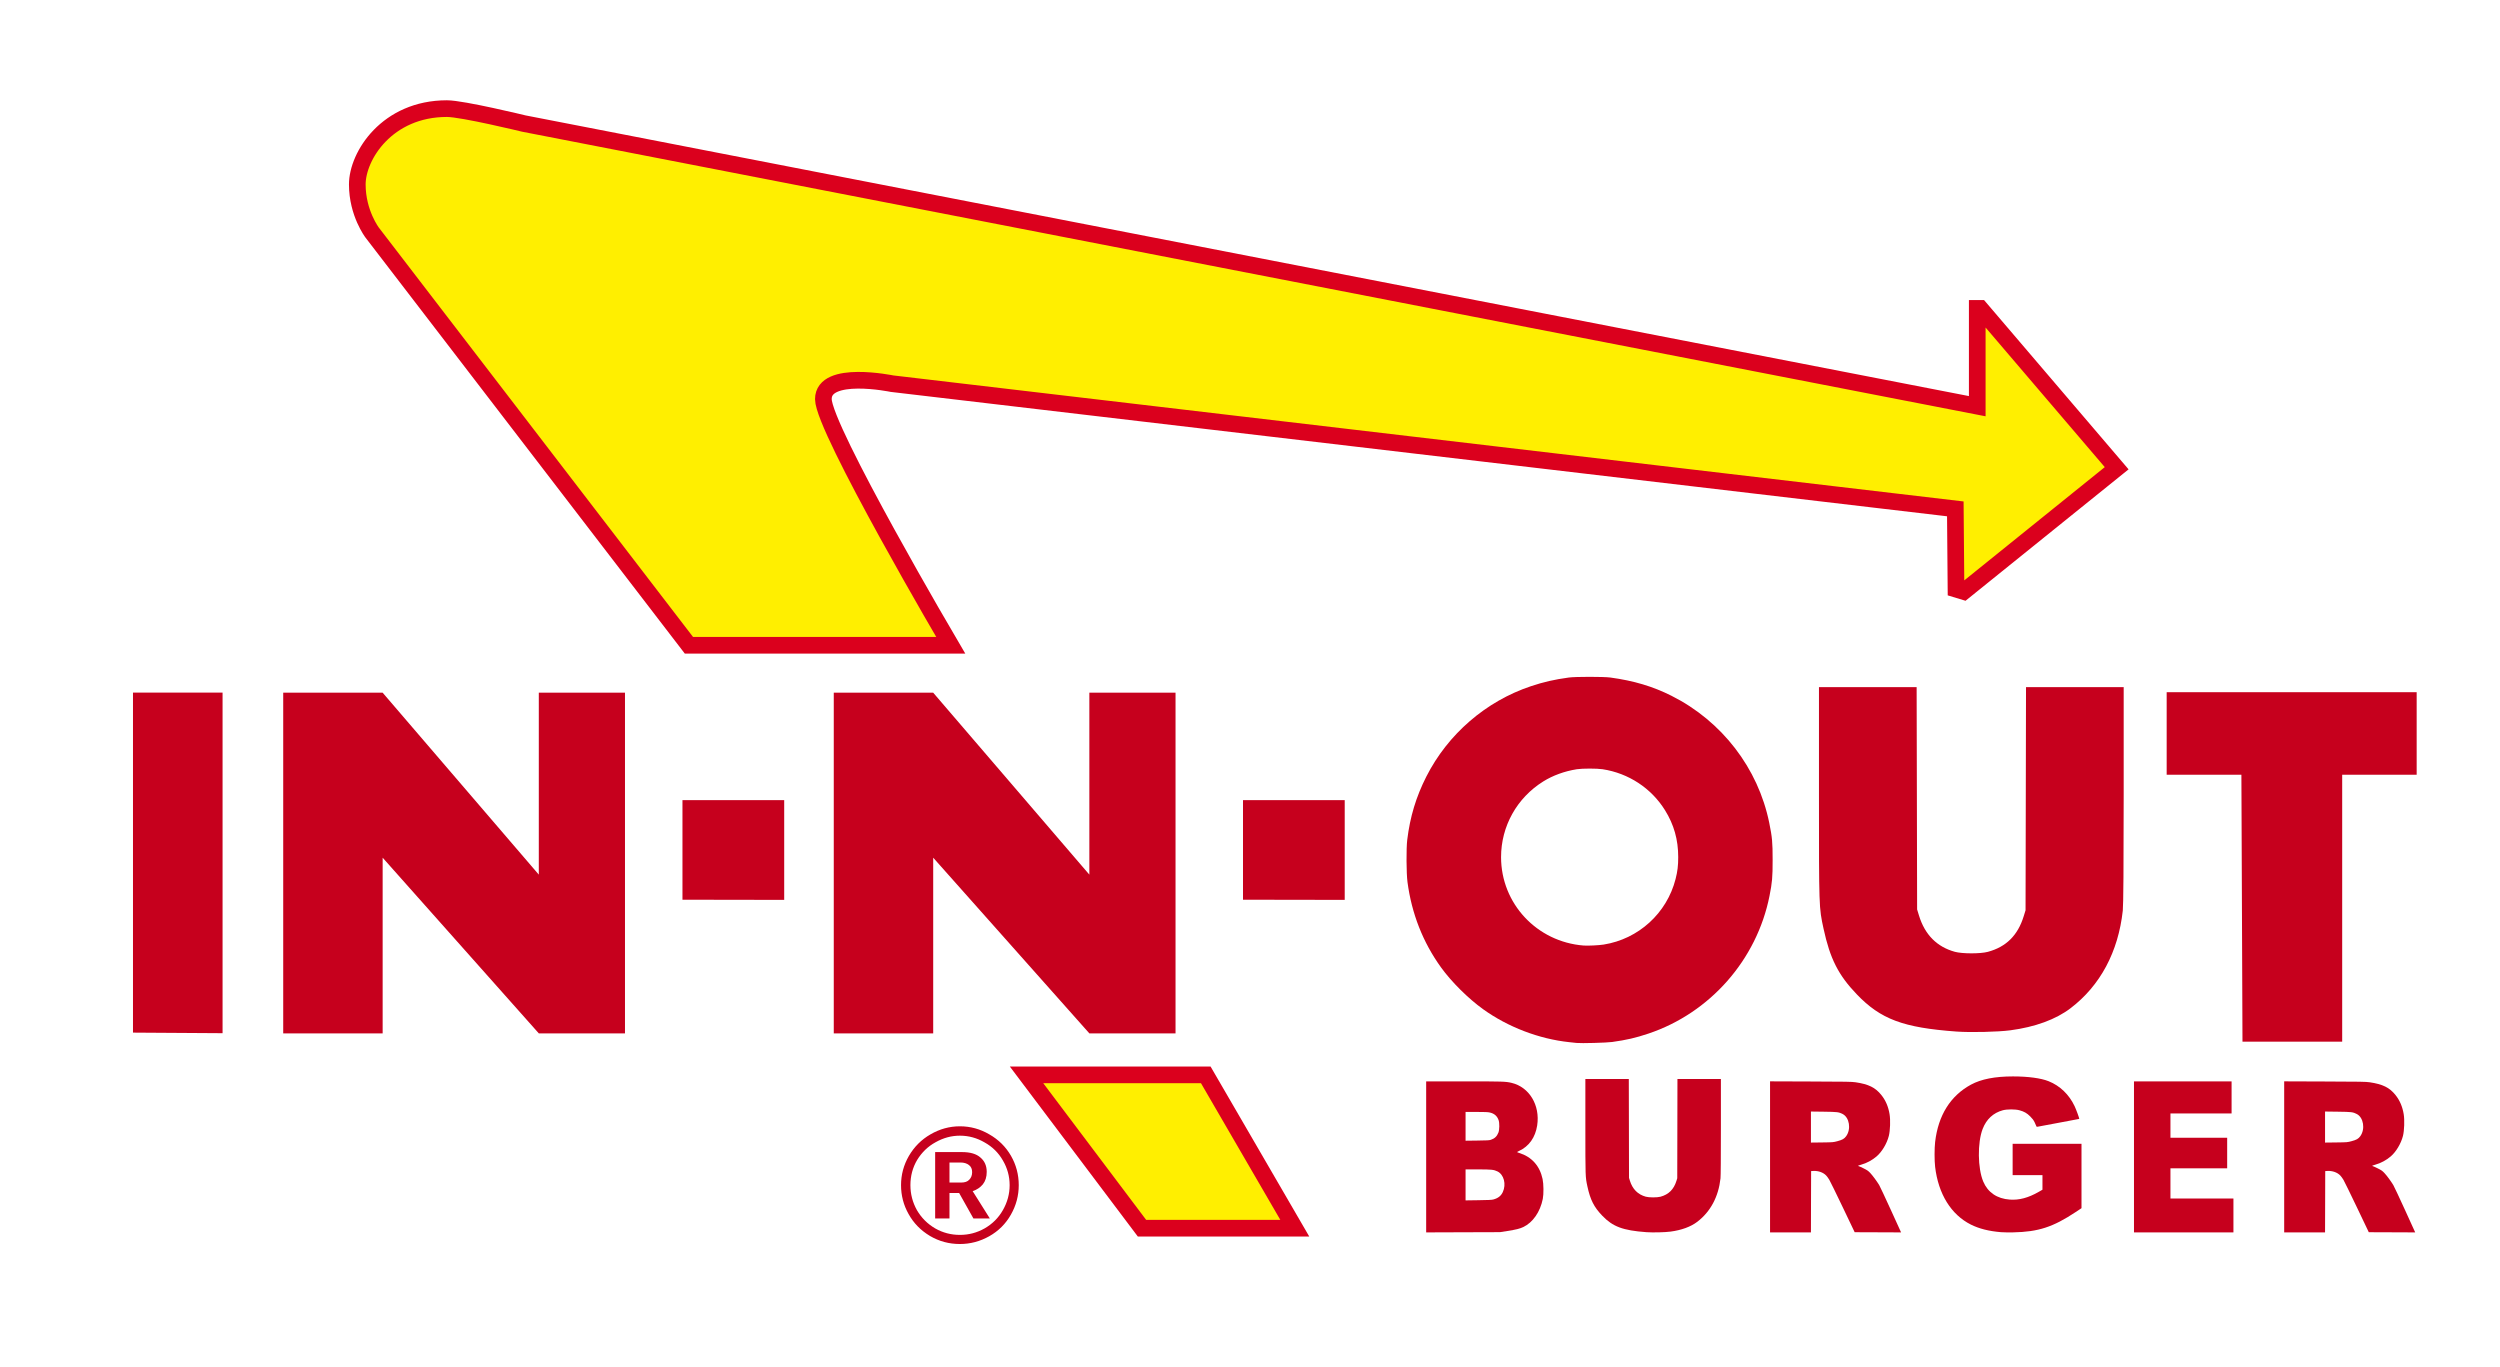
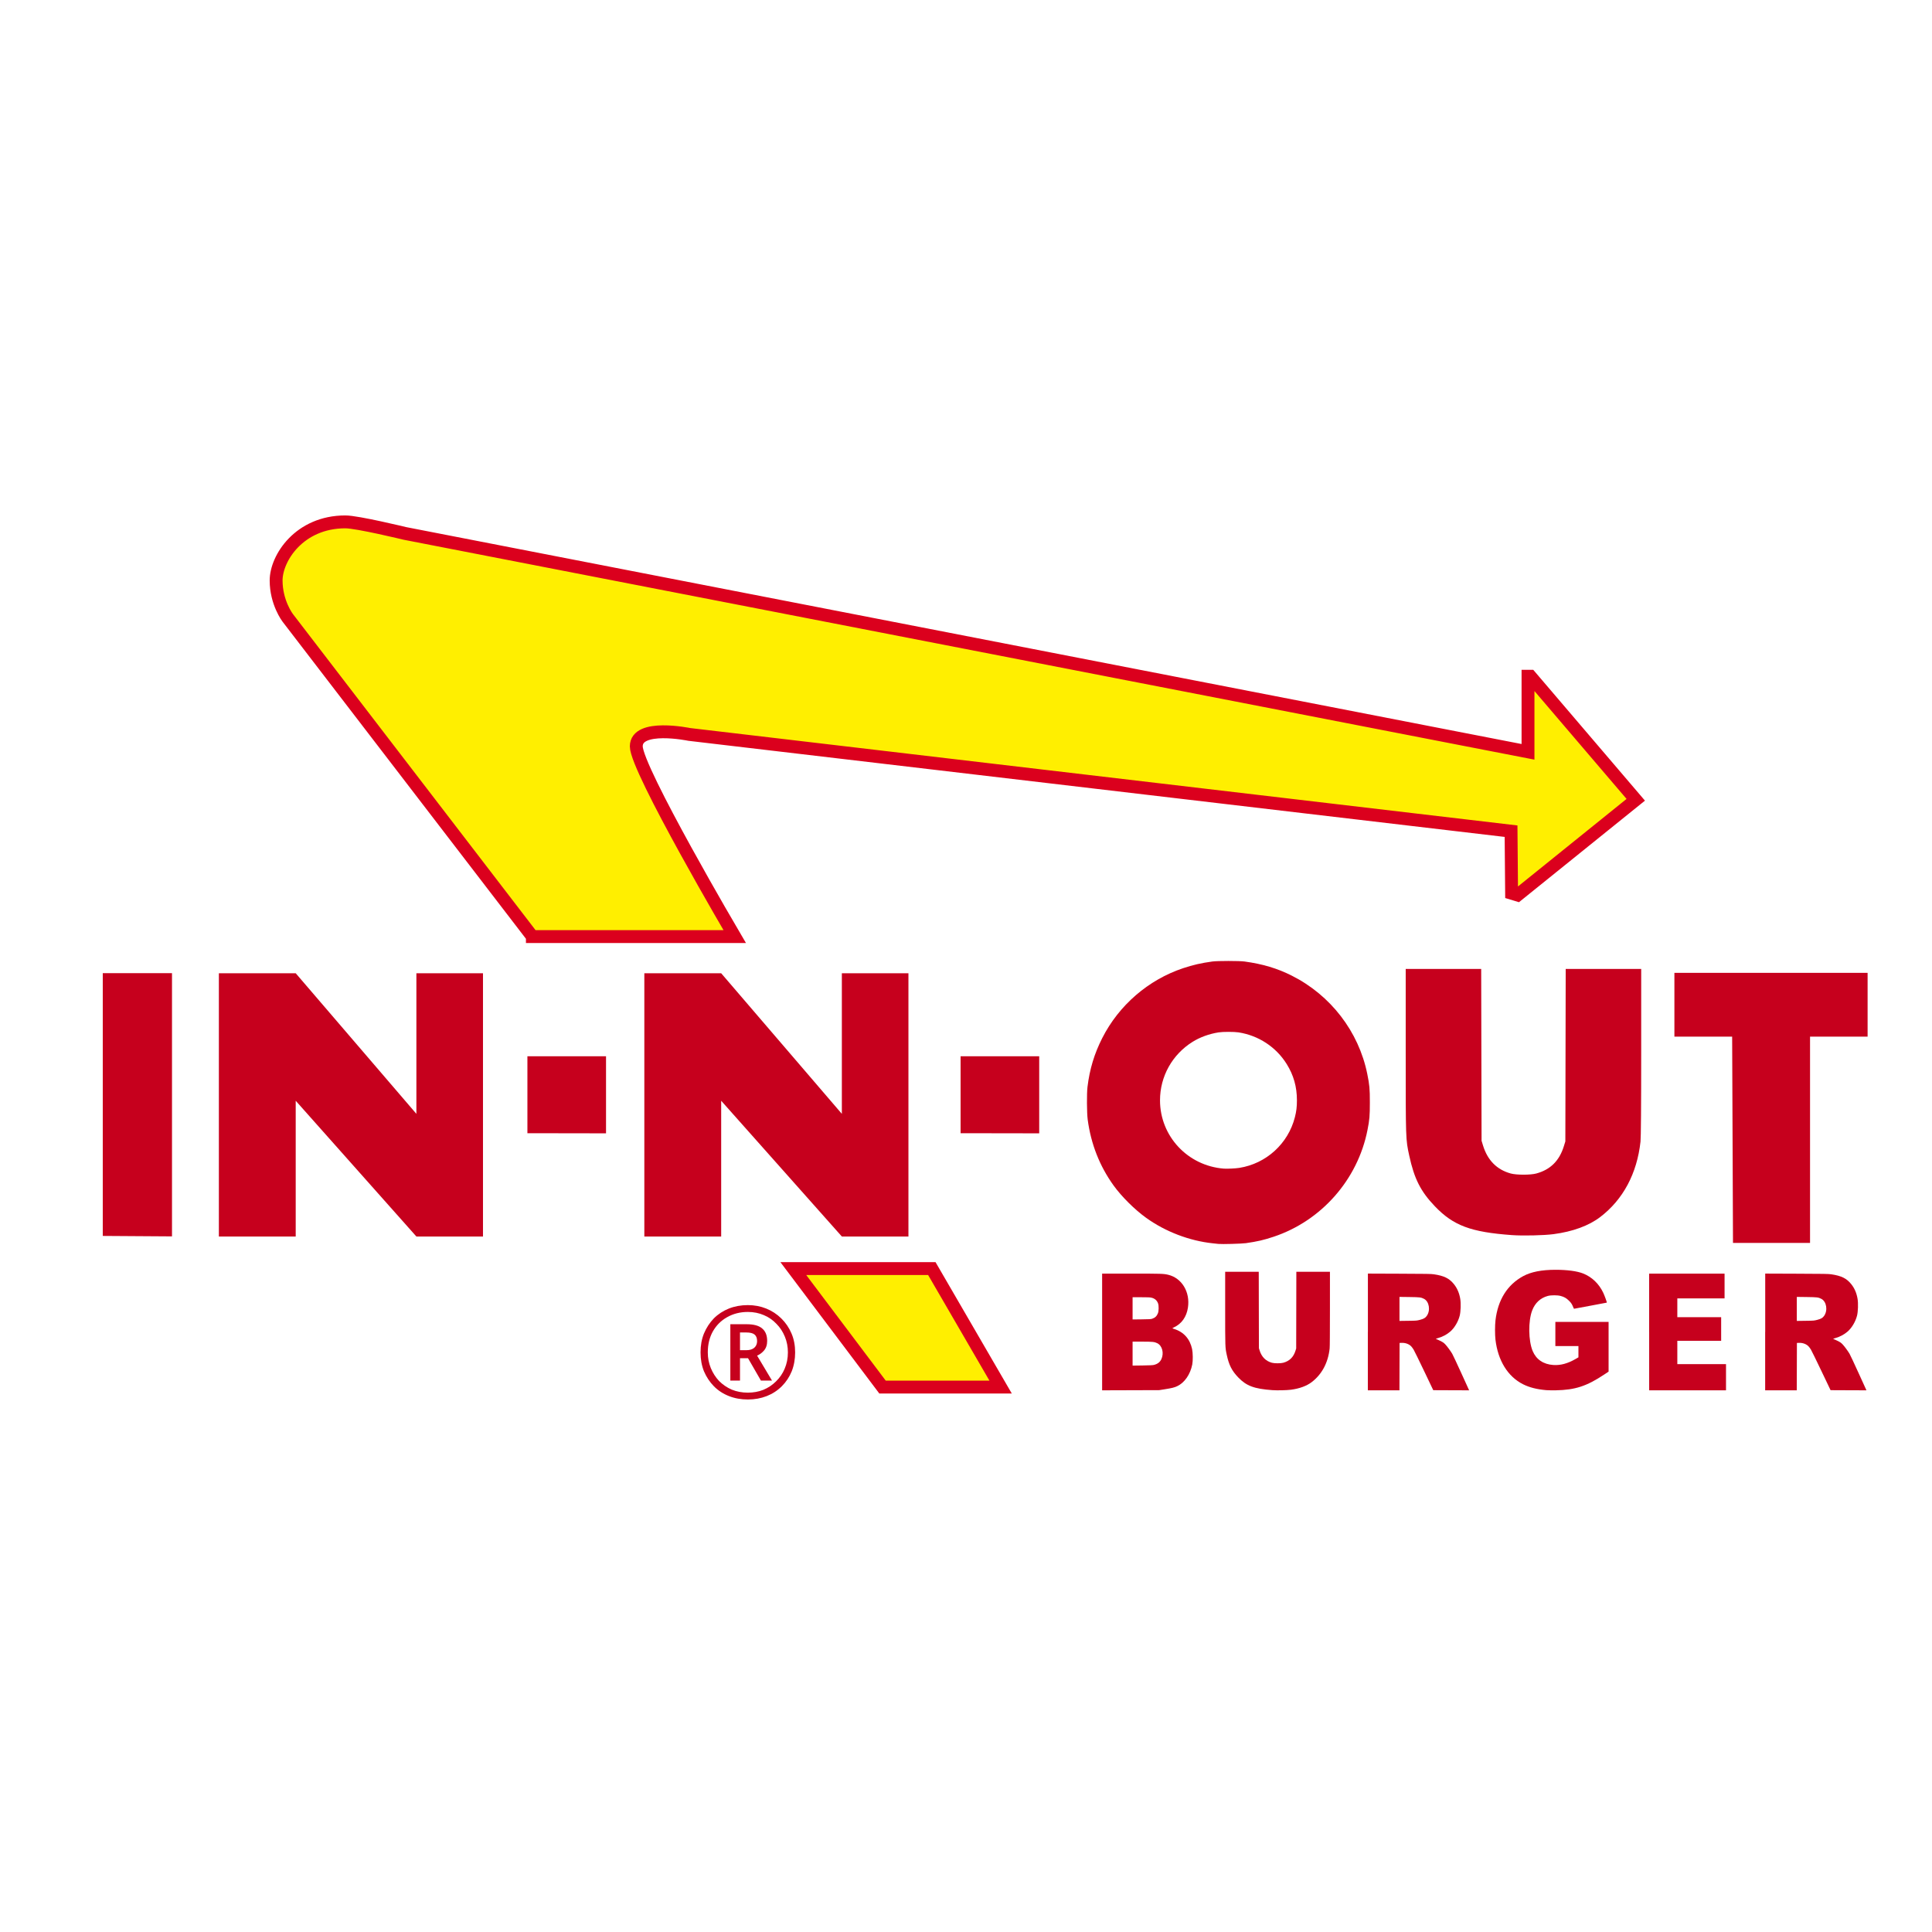
- <svg xmlns="http://www.w3.org/2000/svg" id="svg2648" width="150" height="82" version="1.0">
-   <defs id="defs2651">
-     </defs>
-   <path style="fill:#ffef00;fill-rule:evenodd;stroke:#db001d;stroke-width:1px;stroke-linecap:butt;stroke-linejoin:miter;stroke-opacity:1;fill-opacity:1;opacity:1" d="M 41.335,38.716 L 22.335,13.962 C 22.335,13.962 21.438,12.79 21.438,11.067 C 21.438,9.344 23.231,6.517 26.815,6.517 C 27.746,6.517 31.434,7.414 31.434,7.414 C 31.434,7.414 118.635,24.371 118.635,24.371 C 118.635,24.371 118.635,18.504 118.635,18.504 L 118.813,18.504 L 127,28.094 L 117.824,35.491 L 117.36,35.35 L 117.319,30.532 L 53.52,23.02 C 53.52,23.02 49.402,22.167 49.402,23.946 C 49.402,25.726 57.043,38.716 57.043,38.716 C 57.043,38.716 41.335,38.716 41.335,38.716 z" id="path2663" />
-   <path style="fill:#ffef00;fill-rule:evenodd;stroke:#db001d;stroke-width:1px;stroke-linecap:butt;stroke-linejoin:miter;stroke-opacity:1;fill-opacity:1" d="M 61.592,64.491 L 68.52,73.693 L 77.688,73.693 L 72.346,64.491 L 61.592,64.491 z" id="path3437" />
-   <path style="fill:#c6001d;fill-opacity:1;fill-rule:evenodd;stroke:none;stroke-width:1px;stroke-linecap:butt;stroke-linejoin:miter;stroke-opacity:1" d="M 7.979,61.957 L 7.979,41.555 L 13.354,41.555 L 13.354,61.992 L 7.979,61.957 z" id="path3439" />
-   <path style="fill:#c6001d;fill-rule:evenodd;stroke:none;stroke-width:1px;stroke-linecap:butt;stroke-linejoin:miter;stroke-opacity:1;fill-opacity:1;opacity:1" d="M 16.993,62.002 L 16.993,41.562 L 22.959,41.562 L 32.328,52.478 L 32.328,41.562 L 37.499,41.562 L 37.499,62.002 L 32.328,62.002 L 22.959,51.462 L 22.959,62.002 L 16.993,62.002 z" id="path3441" />
-   <path id="path3445" d="M 50.026,62.002 L 50.026,41.562 L 55.992,41.562 L 65.361,52.478 L 65.361,41.562 L 70.532,41.562 L 70.532,62.002 L 65.361,62.002 L 55.992,51.462 L 55.992,62.002 L 50.026,62.002 z" style="opacity:1;fill:#c6001d;fill-opacity:1;fill-rule:evenodd;stroke:none;stroke-width:1px;stroke-linecap:butt;stroke-linejoin:miter;stroke-opacity:1" />
-   <path id="path3447" d="M 40.948,53.983 L 40.948,48.007 L 47.052,48.007 L 47.052,53.993 L 40.948,53.983 z" style="fill:#c6001d;fill-opacity:1;fill-rule:evenodd;stroke:none;stroke-width:1px;stroke-linecap:butt;stroke-linejoin:miter;stroke-opacity:1" />
-   <path style="fill:#c6001d;fill-opacity:1;fill-rule:evenodd;stroke:none;stroke-width:1px;stroke-linecap:butt;stroke-linejoin:miter;stroke-opacity:1" d="M 74.58,53.983 L 74.58,48.007 L 80.683,48.007 L 80.683,53.993 L 74.58,53.983 z" id="path3451" />
-   <path style="opacity:1;fill:#c6001d;fill-opacity:1;fill-rule:nonzero;stroke:none;stroke-width:1;stroke-linecap:square;stroke-linejoin:bevel;stroke-miterlimit:4;stroke-dasharray:none;stroke-dashoffset:0;stroke-opacity:1" d="M 94.595,62.577 C 94.535,62.571 94.338,62.549 94.157,62.53 C 92.346,62.339 90.475,61.623 88.985,60.552 C 88.095,59.912 87.083,58.907 86.464,58.048 C 85.376,56.539 84.701,54.823 84.449,52.923 C 84.38,52.404 84.371,50.905 84.434,50.392 C 84.603,49.005 84.962,47.816 85.579,46.597 C 86.871,44.048 89.157,42.073 91.86,41.171 C 92.621,40.917 93.259,40.771 94.126,40.652 C 94.527,40.597 96.225,40.597 96.626,40.652 C 98.033,40.845 99.165,41.183 100.283,41.744 C 103.313,43.264 105.489,46.091 106.155,49.371 C 106.332,50.243 106.358,50.522 106.358,51.595 C 106.358,52.646 106.333,52.934 106.171,53.752 C 105.409,57.59 102.599,60.783 98.892,62.02 C 98.126,62.275 97.61,62.395 96.731,62.519 C 96.41,62.565 94.859,62.607 94.595,62.577 L 94.595,62.577 z M 96.22,56.674 C 98.311,56.342 100.01,54.795 100.534,52.744 C 100.653,52.281 100.693,51.942 100.693,51.423 C 100.693,50.381 100.437,49.475 99.899,48.611 C 99.076,47.289 97.711,46.393 96.157,46.154 C 95.821,46.102 94.938,46.102 94.61,46.154 C 93.875,46.271 93.173,46.526 92.595,46.887 C 91.011,47.876 90.064,49.576 90.064,51.429 C 90.064,54.213 92.212,56.513 95.017,56.732 C 95.269,56.752 95.933,56.72 96.22,56.674 L 96.22,56.674 z" id="path3461" />
-   <path style="fill:#c6001d;fill-rule:evenodd;stroke:none;stroke-width:1px;stroke-linecap:butt;stroke-linejoin:miter;stroke-opacity:1;fill-opacity:1" d="M 134.549,62.499 L 140.531,62.499 L 140.531,46.484 L 145,46.484 L 145,41.531 L 130,41.531 L 130,46.484 L 134.484,46.484 L 134.549,62.499 z" id="path3465" />
-   <text xml:space="preserve" style="font-size:10px;font-style:normal;font-variant:normal;font-weight:bold;font-stretch:normal;text-align:start;line-height:125%;writing-mode:lr-tb;text-anchor:start;fill:#c6001d;fill-opacity:1;stroke:none;stroke-width:1px;stroke-linecap:butt;stroke-linejoin:miter;stroke-opacity:1;font-family:Arial;-inkscape-font-specification:Arial Bold" x="53.906" y="74.562" id="text3473">
-     <tspan id="tspan3475" x="53.906" y="74.562">®</tspan>
-   </text>
-   <path style="opacity:1;fill:#c6001d;fill-opacity:1;fill-rule:nonzero;stroke:none;stroke-width:1;stroke-linecap:square;stroke-linejoin:miter;stroke-miterlimit:4;stroke-dasharray:none;stroke-dashoffset:0;stroke-opacity:1" d="M 85.57,69.413 L 85.57,64.882 L 87.84,64.882 C 90.166,64.882 90.34,64.888 90.694,64.972 C 91.757,65.223 92.414,66.312 92.232,67.521 C 92.123,68.242 91.743,68.779 91.143,69.057 C 91.079,69.086 91.027,69.117 91.027,69.124 C 91.027,69.132 91.085,69.157 91.155,69.178 C 91.903,69.412 92.387,69.951 92.555,70.741 C 92.619,71.043 92.626,71.642 92.567,71.935 C 92.413,72.712 91.97,73.351 91.398,73.622 C 91.184,73.723 90.971,73.776 90.442,73.86 L 90,73.929 L 87.785,73.936 L 85.57,73.944 L 85.57,69.413 z M 89.593,71.971 C 89.882,71.895 90.059,71.758 90.167,71.526 C 90.386,71.058 90.236,70.475 89.848,70.285 C 89.631,70.179 89.489,70.164 88.68,70.164 L 87.934,70.163 L 87.934,71.094 L 87.934,72.024 L 88.702,72.013 C 89.276,72.006 89.501,71.995 89.593,71.971 L 89.593,71.971 z M 89.449,68.389 C 89.679,68.313 89.815,68.183 89.905,67.955 C 89.97,67.789 89.976,67.381 89.916,67.209 C 89.829,66.961 89.658,66.811 89.391,66.751 C 89.273,66.724 89.098,66.716 88.587,66.716 L 87.934,66.716 L 87.934,67.579 L 87.934,68.443 L 88.635,68.434 C 89.22,68.428 89.356,68.42 89.449,68.389 L 89.449,68.389 z" id="path3487" />
-   <path style="opacity:1;fill:#c6001d;fill-opacity:1;fill-rule:nonzero;stroke:none;stroke-width:1;stroke-linecap:square;stroke-linejoin:miter;stroke-miterlimit:4;stroke-dasharray:none;stroke-dashoffset:0;stroke-opacity:1" d="M 98.79,73.931 C 97.37,73.827 96.769,73.603 96.13,72.936 C 95.638,72.423 95.417,71.986 95.244,71.184 C 95.121,70.615 95.122,70.65 95.122,67.578 L 95.122,64.739 L 96.425,64.739 L 97.728,64.739 L 97.735,67.706 L 97.741,70.672 L 97.792,70.838 C 97.949,71.347 98.269,71.67 98.748,71.802 C 98.945,71.857 99.43,71.857 99.63,71.803 C 100.118,71.671 100.428,71.364 100.585,70.856 L 100.635,70.694 L 100.641,67.717 L 100.647,64.739 L 101.95,64.739 L 103.254,64.739 L 103.254,67.613 C 103.254,69.49 103.245,70.561 103.23,70.701 C 103.109,71.804 102.628,72.705 101.836,73.308 C 101.443,73.607 100.89,73.81 100.226,73.897 C 99.893,73.941 99.169,73.958 98.79,73.931 L 98.79,73.931 z" id="path3491" />
-   <path style="opacity:1;fill:#c6001d;fill-opacity:1;fill-rule:nonzero;stroke:none;stroke-width:1;stroke-linecap:square;stroke-linejoin:miter;stroke-miterlimit:4;stroke-dasharray:none;stroke-dashoffset:0;stroke-opacity:1" d="M 106.203,69.413 L 106.203,64.881 L 108.639,64.89 C 110.793,64.897 111.105,64.903 111.33,64.936 C 112.12,65.053 112.522,65.252 112.882,65.702 C 113.138,66.022 113.298,66.395 113.374,66.848 C 113.433,67.197 113.411,67.837 113.33,68.154 C 113.213,68.615 112.918,69.108 112.595,69.385 C 112.33,69.612 111.996,69.791 111.667,69.882 C 111.566,69.91 111.484,69.94 111.484,69.949 C 111.484,69.959 111.497,69.966 111.513,69.966 C 111.529,69.966 111.661,70.025 111.807,70.097 C 112.035,70.21 112.092,70.249 112.215,70.379 C 112.359,70.533 112.604,70.864 112.751,71.104 C 112.795,71.177 113.109,71.846 113.448,72.59 L 114.065,73.944 L 112.672,73.938 L 111.28,73.933 L 110.568,72.441 C 110.176,71.621 109.812,70.877 109.758,70.788 C 109.705,70.698 109.62,70.582 109.569,70.529 C 109.394,70.347 109.105,70.243 108.811,70.257 L 108.667,70.265 L 108.661,72.104 L 108.656,73.944 L 107.429,73.944 L 106.203,73.944 L 106.203,69.413 z M 110.249,68.47 C 110.542,68.392 110.655,68.328 110.768,68.174 C 111.078,67.752 110.966,67.047 110.557,66.84 C 110.325,66.722 110.247,66.713 109.424,66.702 L 108.656,66.692 L 108.656,67.623 L 108.656,68.555 L 109.324,68.547 C 109.988,68.538 109.994,68.538 110.249,68.47 L 110.249,68.47 z" id="path3493" />
-   <path style="opacity:1;fill:#c6001d;fill-opacity:1;fill-rule:nonzero;stroke:none;stroke-width:1;stroke-linecap:square;stroke-linejoin:miter;stroke-miterlimit:4;stroke-dasharray:none;stroke-dashoffset:0;stroke-opacity:1" d="M 120.062,73.931 C 119.333,73.871 118.745,73.722 118.247,73.472 C 117.065,72.878 116.297,71.635 116.107,70.008 C 116.063,69.632 116.063,68.904 116.108,68.518 C 116.293,66.92 117.028,65.745 118.261,65.077 C 118.873,64.746 119.697,64.585 120.779,64.585 C 121.691,64.586 122.446,64.687 122.914,64.872 C 123.596,65.143 124.146,65.671 124.479,66.376 C 124.574,66.577 124.772,67.121 124.755,67.134 C 124.75,67.137 124.194,67.242 123.52,67.367 C 122.845,67.492 122.271,67.599 122.243,67.606 C 122.202,67.615 122.189,67.607 122.178,67.565 C 122.17,67.537 122.125,67.433 122.076,67.336 C 122.009,67.201 121.947,67.118 121.81,66.982 C 121.609,66.783 121.445,66.691 121.163,66.615 C 120.914,66.548 120.424,66.548 120.172,66.615 C 119.599,66.769 119.184,67.152 118.959,67.737 C 118.642,68.556 118.66,70.1 118.995,70.894 C 119.271,71.548 119.825,71.923 120.592,71.976 C 121.152,72.015 121.696,71.87 122.31,71.519 L 122.548,71.383 L 122.548,70.945 L 122.548,70.507 L 121.653,70.507 L 120.758,70.507 L 120.758,69.568 L 120.758,68.629 L 122.824,68.629 L 124.89,68.629 L 124.89,70.56 L 124.89,72.491 L 124.542,72.722 C 123.182,73.625 122.295,73.913 120.791,73.942 C 120.524,73.947 120.195,73.942 120.062,73.931 L 120.062,73.931 z" id="path3495" />
-   <path style="opacity:1;fill:#c6001d;fill-opacity:1;fill-rule:nonzero;stroke:none;stroke-width:1;stroke-linecap:square;stroke-linejoin:miter;stroke-miterlimit:4;stroke-dasharray:none;stroke-dashoffset:0;stroke-opacity:1" d="M 128.039,69.414 L 128.039,64.884 L 130.967,64.884 L 133.895,64.884 L 133.895,65.845 L 133.895,66.807 L 132.061,66.807 L 130.227,66.807 L 130.227,67.536 L 130.227,68.265 L 131.928,68.265 L 133.63,68.265 L 133.63,69.182 L 133.63,70.099 L 131.928,70.099 L 130.227,70.099 L 130.227,71.005 L 130.227,71.911 L 132.116,71.911 L 134.006,71.911 L 134.006,72.928 L 134.006,73.944 L 131.022,73.944 L 128.039,73.944 L 128.039,69.414 z" id="path3497" />
-   <path id="path3499" d="M 137.051,69.413 L 137.051,64.881 L 139.487,64.89 C 141.641,64.897 141.952,64.903 142.177,64.936 C 142.968,65.053 143.37,65.252 143.73,65.702 C 143.986,66.022 144.146,66.395 144.222,66.848 C 144.28,67.197 144.259,67.837 144.178,68.154 C 144.061,68.615 143.766,69.108 143.443,69.385 C 143.178,69.612 142.844,69.791 142.514,69.882 C 142.414,69.91 142.332,69.94 142.332,69.949 C 142.332,69.959 142.345,69.966 142.36,69.966 C 142.376,69.966 142.508,70.025 142.654,70.097 C 142.883,70.21 142.94,70.249 143.062,70.379 C 143.207,70.533 143.452,70.864 143.598,71.104 C 143.643,71.177 143.956,71.846 144.296,72.59 L 144.912,73.944 L 143.52,73.938 L 142.127,73.933 L 141.415,72.441 C 141.024,71.621 140.659,70.877 140.606,70.788 C 140.553,70.698 140.467,70.582 140.416,70.529 C 140.242,70.347 139.952,70.243 139.658,70.257 L 139.514,70.265 L 139.509,72.104 L 139.503,73.944 L 138.277,73.944 L 137.051,73.944 L 137.051,69.413 z M 141.097,68.47 C 141.39,68.392 141.502,68.328 141.616,68.174 C 141.925,67.752 141.814,67.047 141.405,66.84 C 141.173,66.722 141.095,66.713 140.271,66.702 L 139.503,66.692 L 139.503,67.623 L 139.503,68.555 L 140.172,68.547 C 140.836,68.538 140.842,68.538 141.097,68.47 L 141.097,68.47 z" style="opacity:1;fill:#c6001d;fill-opacity:1;fill-rule:nonzero;stroke:none;stroke-width:1;stroke-linecap:square;stroke-linejoin:miter;stroke-miterlimit:4;stroke-dasharray:none;stroke-dashoffset:0;stroke-opacity:1" />
-   <path id="path3501" d="M 117.385,61.893 C 114.193,61.661 112.841,61.156 111.406,59.658 C 110.299,58.503 109.802,57.521 109.412,55.719 C 109.136,54.439 109.138,54.518 109.138,47.609 L 109.138,41.228 L 112.068,41.228 L 114.998,41.228 L 115.013,47.898 L 115.027,54.567 L 115.141,54.939 C 115.494,56.084 116.214,56.81 117.29,57.108 C 117.734,57.23 118.824,57.232 119.273,57.11 C 120.371,56.813 121.067,56.122 121.42,54.981 L 121.533,54.617 L 121.547,47.923 L 121.561,41.228 L 124.491,41.228 L 127.421,41.228 L 127.421,47.688 C 127.421,51.91 127.403,54.316 127.368,54.631 C 127.097,57.113 126.014,59.138 124.234,60.493 C 123.35,61.167 122.106,61.622 120.615,61.819 C 119.865,61.917 118.237,61.955 117.385,61.893 L 117.385,61.893 z" style="opacity:1;fill:#c6001d;fill-opacity:1;fill-rule:nonzero;stroke:none;stroke-width:1;stroke-linecap:square;stroke-linejoin:miter;stroke-miterlimit:4;stroke-dasharray:none;stroke-dashoffset:0;stroke-opacity:1" />
+ <svg xmlns="http://www.w3.org/2000/svg" version="1.1" id="svg2648" x="0px" y="0px" width="150px" height="150px" viewBox="0 -34 150 150" enable-background="new 0 -34 150 150" xml:space="preserve">
+   <path id="path2663" fill="#FFEF00" stroke="#DB001D" d="M41.334,38.716l-19-24.753  c0,0-0.896-1.172-0.896-2.896c0-1.723,1.792-4.549,5.377-4.549c0.931,0,4.618,0.896,4.618,0.896l87.201,16.958v-5.867h0.178  l8.188,9.59l-9.176,7.397l-0.464-0.141l-0.042-4.818l-63.798-7.512c0,0-4.119-0.854-4.119,0.926s7.642,14.77,7.642,14.77H41.334z" />
+   <path id="path3437" fill="#FFEF00" stroke="#DB001D" d="M61.592,64.491l6.928,9.202h9.168l-5.342-9.202  H61.592z" />
+   <path id="path3439" fill="#C6001D" d="M7.979,61.957V41.555h5.375v20.438L7.979,61.957z" />
+   <path id="path3441" fill="#C6001D" d="M16.993,62.002V41.563h5.966l9.369,10.916V41.563h5.171  v20.439h-5.171l-9.369-10.54v10.54H16.993z" />
+   <path id="path3445" fill="#C6001D" d="M50.026,62.002V41.563h5.966l9.369,10.916V41.563h5.17  v20.439h-5.17l-9.369-10.54v10.54H50.026z" />
+   <path id="path3447" fill="#C6001D" d="M40.948,53.982v-5.975h6.104v5.985L40.948,53.982z" />
+   <path id="path3451" fill="#C6001D" d="M74.58,53.982v-5.975h6.104v5.985L74.58,53.982z" />
+   <path id="path3461" fill="#C6001D" d="M94.595,62.577c-0.06-0.007-0.257-0.028-0.438-0.047c-1.812-0.191-3.683-0.907-5.172-1.979  c-0.89-0.64-1.901-1.645-2.521-2.503c-1.089-1.51-1.764-3.227-2.016-5.125c-0.068-0.52-0.078-2.02-0.016-2.531  c0.169-1.387,0.528-2.577,1.146-3.796c1.291-2.548,3.577-4.524,6.28-5.426c0.761-0.254,1.399-0.4,2.266-0.519  c0.401-0.055,2.099-0.055,2.5,0c1.407,0.192,2.54,0.53,3.657,1.092c3.029,1.52,5.206,4.347,5.872,7.627  c0.177,0.872,0.202,1.15,0.202,2.225c0,1.051-0.024,1.338-0.187,2.156c-0.762,3.838-3.572,7.031-7.279,8.268  c-0.766,0.256-1.281,0.375-2.161,0.5C96.41,62.564,94.859,62.607,94.595,62.577L94.595,62.577z M96.22,56.674  c2.092-0.332,3.79-1.879,4.314-3.93c0.118-0.463,0.159-0.803,0.159-1.32c0-1.043-0.256-1.949-0.795-2.813  c-0.822-1.322-2.188-2.218-3.741-2.458c-0.337-0.052-1.22-0.052-1.547,0.001c-0.735,0.117-1.438,0.372-2.015,0.732  c-1.585,0.989-2.532,2.689-2.532,4.543c0,2.783,2.148,5.083,4.953,5.303C95.27,56.752,95.933,56.72,96.22,56.674L96.22,56.674z" />
+   <path id="path3465" fill="#C6001D" d="M134.549,62.5h5.982V46.484H145v-4.953h-15v4.953h4.484  L134.549,62.5z" />
+   <text transform="matrix(1 0 0 1 53.9063 74.5625)" fill="#C6001D" font-family="'Arial-BoldMT'" font-size="10">®</text>
+   <path id="path3487" fill="#C6001D" d="M85.569,69.412v-4.53l2.271,0.001c2.326,0,2.5,0.005,2.854,0.089  c1.063,0.251,1.72,1.341,1.537,2.55c-0.108,0.721-0.489,1.258-1.089,1.535c-0.063,0.029-0.115,0.061-0.115,0.068  s0.057,0.031,0.127,0.053c0.749,0.234,1.232,0.773,1.4,1.563c0.064,0.303,0.07,0.902,0.013,1.195  c-0.154,0.777-0.597,1.416-1.169,1.687c-0.215,0.102-0.428,0.154-0.957,0.237L90,73.93l-2.215,0.007l-2.216,0.007V69.412z   M89.593,71.971c0.289-0.075,0.466-0.213,0.575-0.445c0.218-0.467,0.068-1.051-0.319-1.24c-0.218-0.106-0.359-0.121-1.169-0.121  l-0.746-0.001v0.931v0.93l0.768-0.01C89.275,72.006,89.501,71.995,89.593,71.971L89.593,71.971z M89.449,68.389  c0.23-0.076,0.365-0.205,0.455-0.434c0.065-0.166,0.071-0.574,0.012-0.746c-0.087-0.248-0.258-0.397-0.525-0.459  c-0.117-0.026-0.293-0.033-0.804-0.033h-0.653v0.862v0.863l0.702-0.008C89.22,68.428,89.355,68.42,89.449,68.389L89.449,68.389z" />
+   <path id="path3491" fill="#C6001D" d="M98.79,73.931c-1.42-0.103-2.021-0.328-2.659-0.994c-0.492-0.515-0.714-0.95-0.887-1.752  c-0.123-0.569-0.122-0.534-0.122-3.606v-2.839h1.303h1.304l0.006,2.967l0.007,2.966l0.051,0.166  c0.157,0.509,0.477,0.832,0.956,0.965c0.197,0.055,0.682,0.055,0.882,0c0.488-0.132,0.798-0.438,0.954-0.946l0.051-0.162  l0.006-2.978l0.006-2.978h1.304h1.304v2.874c0,1.877-0.008,2.947-0.023,3.088c-0.121,1.104-0.603,2.004-1.395,2.607  c-0.393,0.299-0.946,0.502-1.609,0.589C99.893,73.941,99.169,73.958,98.79,73.931L98.79,73.931z" />
+   <path id="path3493" fill="#C6001D" d="M106.203,69.412v-4.531l2.436,0.009c2.154,0.008,2.467,0.013,2.691,0.046  c0.79,0.117,1.192,0.316,1.553,0.766c0.256,0.32,0.416,0.693,0.491,1.146c0.059,0.35,0.037,0.99-0.044,1.307  c-0.117,0.461-0.412,0.954-0.734,1.23c-0.266,0.228-0.6,0.406-0.93,0.497c-0.1,0.028-0.182,0.058-0.182,0.067  s0.013,0.018,0.028,0.018s0.148,0.059,0.294,0.131c0.229,0.112,0.285,0.151,0.408,0.281c0.145,0.154,0.389,0.484,0.535,0.725  c0.045,0.074,0.359,0.742,0.698,1.486l0.616,1.354l-1.393-0.005l-1.393-0.006l-0.711-1.491c-0.393-0.82-0.756-1.564-0.811-1.654  c-0.053-0.089-0.139-0.205-0.189-0.258c-0.174-0.183-0.464-0.286-0.758-0.271l-0.144,0.007l-0.006,1.839l-0.005,1.84h-1.227h-1.227  V69.412z M110.25,68.471c0.293-0.078,0.404-0.143,0.518-0.297c0.311-0.422,0.198-1.127-0.211-1.334  c-0.231-0.117-0.31-0.127-1.133-0.139l-0.768-0.01v0.932v0.933l0.668-0.009C109.988,68.538,109.994,68.537,110.25,68.471  L110.25,68.471z" />
+   <path id="path3495" fill="#C6001D" d="M120.062,73.932c-0.729-0.061-1.317-0.209-1.814-0.459c-1.183-0.595-1.95-1.838-2.141-3.465  c-0.044-0.376-0.044-1.104,0.001-1.49c0.186-1.598,0.92-2.771,2.153-3.44c0.612-0.331,1.437-0.493,2.519-0.492  c0.912,0.001,1.666,0.103,2.135,0.288c0.682,0.27,1.232,0.798,1.564,1.503c0.096,0.201,0.293,0.745,0.276,0.758  c-0.005,0.003-0.561,0.108-1.235,0.233c-0.674,0.125-1.249,0.232-1.277,0.238c-0.04,0.01-0.054,0.001-0.064-0.04  c-0.008-0.028-0.053-0.132-0.102-0.229c-0.066-0.135-0.129-0.219-0.267-0.354c-0.2-0.199-0.364-0.292-0.646-0.367  c-0.249-0.067-0.739-0.067-0.991,0c-0.572,0.154-0.987,0.537-1.213,1.121c-0.316,0.82-0.299,2.363,0.037,3.158  c0.275,0.654,0.828,1.029,1.596,1.082c0.561,0.039,1.104-0.106,1.719-0.457l0.237-0.137v-0.438v-0.438h-0.896h-0.895v-0.938v-0.939  h2.066h2.066v1.932v1.931l-0.349,0.231c-1.36,0.902-2.247,1.191-3.751,1.219C120.523,73.947,120.195,73.942,120.062,73.932  L120.062,73.932z" />
+   <path id="path3497" fill="#C6001D" d="M128.039,69.414v-4.529h2.928h2.928v0.961v0.961h-1.834h-1.834v0.729v0.73h1.701h1.702v0.916  V70.1h-1.702h-1.701v0.905v0.906h1.89h1.89v1.017v1.016h-2.983h-2.983V69.414z" />
+   <path id="path3499" fill="#C6001D" d="M137.051,69.412v-4.531l2.436,0.009c2.154,0.008,2.467,0.013,2.691,0.046  c0.79,0.117,1.192,0.316,1.553,0.766c0.256,0.32,0.416,0.693,0.491,1.146c0.059,0.35,0.037,0.99-0.044,1.307  c-0.117,0.461-0.412,0.954-0.734,1.23c-0.266,0.228-0.6,0.406-0.93,0.497c-0.1,0.028-0.182,0.058-0.182,0.067  s0.013,0.018,0.028,0.018s0.147,0.059,0.294,0.131c0.229,0.112,0.285,0.151,0.408,0.281c0.145,0.154,0.389,0.484,0.535,0.725  c0.045,0.074,0.359,0.742,0.697,1.486l0.617,1.354l-1.393-0.005l-1.393-0.006l-0.712-1.491c-0.392-0.82-0.755-1.564-0.81-1.654  c-0.053-0.089-0.139-0.205-0.189-0.258c-0.174-0.183-0.464-0.286-0.758-0.271l-0.144,0.007l-0.006,1.839l-0.006,1.84h-1.226h-1.227  V69.412z M141.097,68.471c0.293-0.078,0.405-0.143,0.519-0.297c0.311-0.422,0.198-1.127-0.211-1.334  c-0.231-0.117-0.31-0.127-1.133-0.139l-0.768-0.01v0.932v0.933l0.668-0.009C140.836,68.538,140.842,68.537,141.097,68.471  L141.097,68.471z" />
+   <path id="path3501" fill="#C6001D" d="M117.385,61.893c-3.191-0.231-4.543-0.736-5.979-2.234c-1.107-1.156-1.604-2.137-1.994-3.939  c-0.276-1.28-0.273-1.201-0.273-8.109v-6.381h2.93h2.93l0.015,6.669l0.015,6.67l0.114,0.372c0.353,1.145,1.072,1.871,2.148,2.168  c0.444,0.123,1.534,0.124,1.983,0.002c1.098-0.297,1.794-0.986,2.146-2.128l0.113-0.364l0.014-6.695l0.014-6.694h2.93h2.931v6.46  c0,4.222-0.019,6.628-0.053,6.942c-0.271,2.481-1.354,4.507-3.134,5.862c-0.884,0.673-2.129,1.129-3.619,1.325  C119.865,61.918,118.237,61.955,117.385,61.893L117.385,61.893z" />
</svg>
